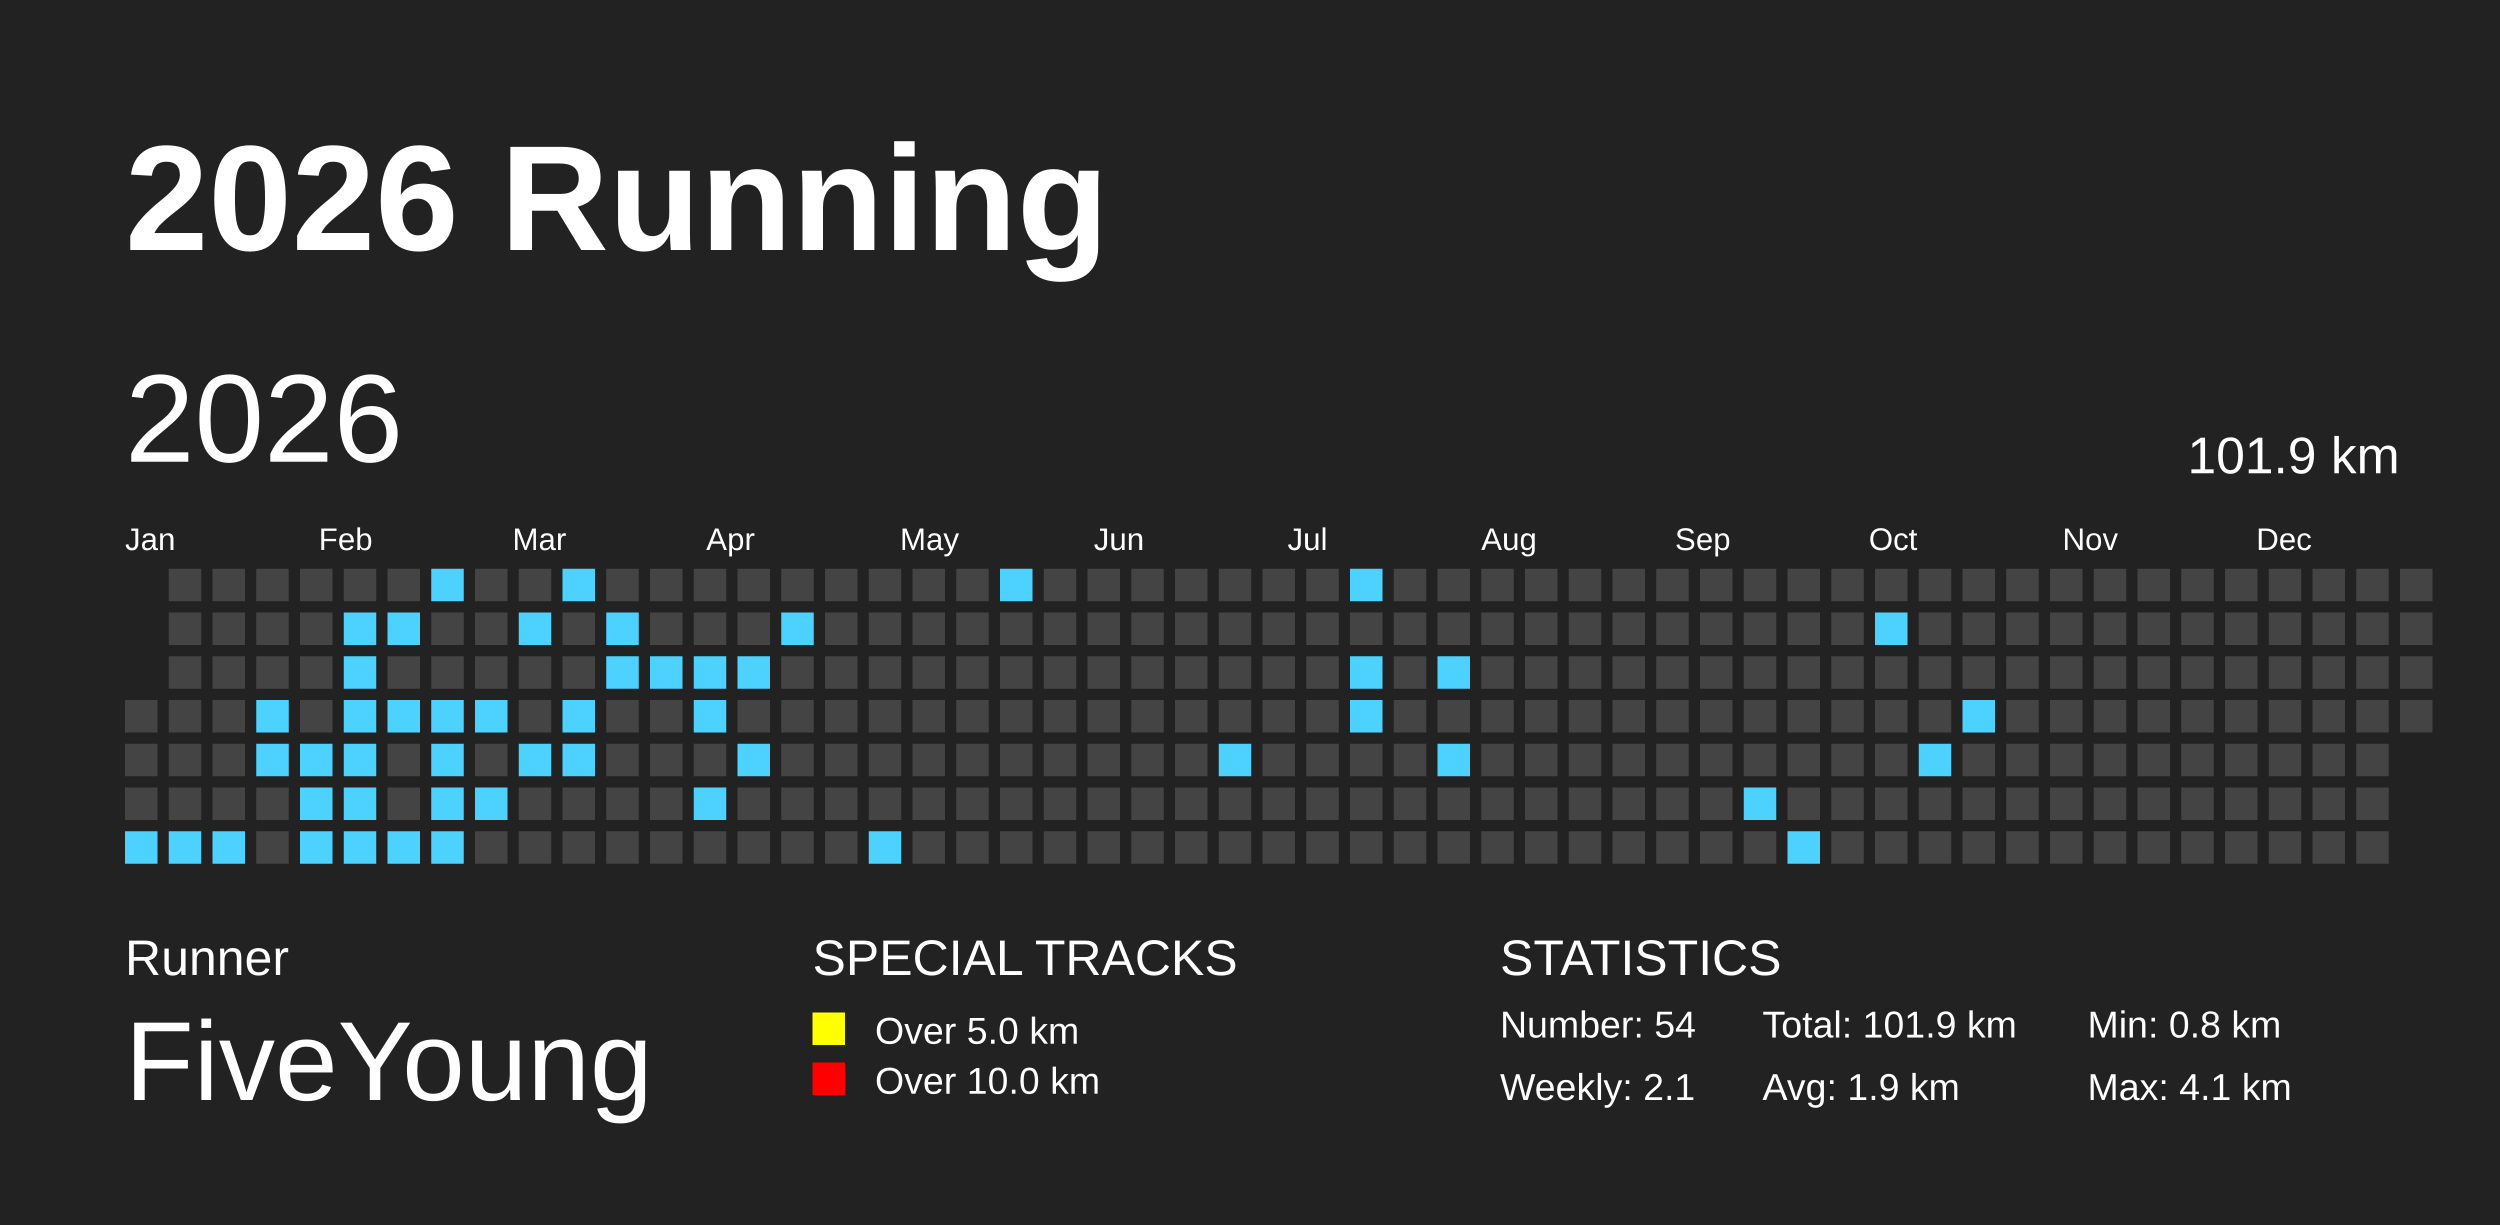
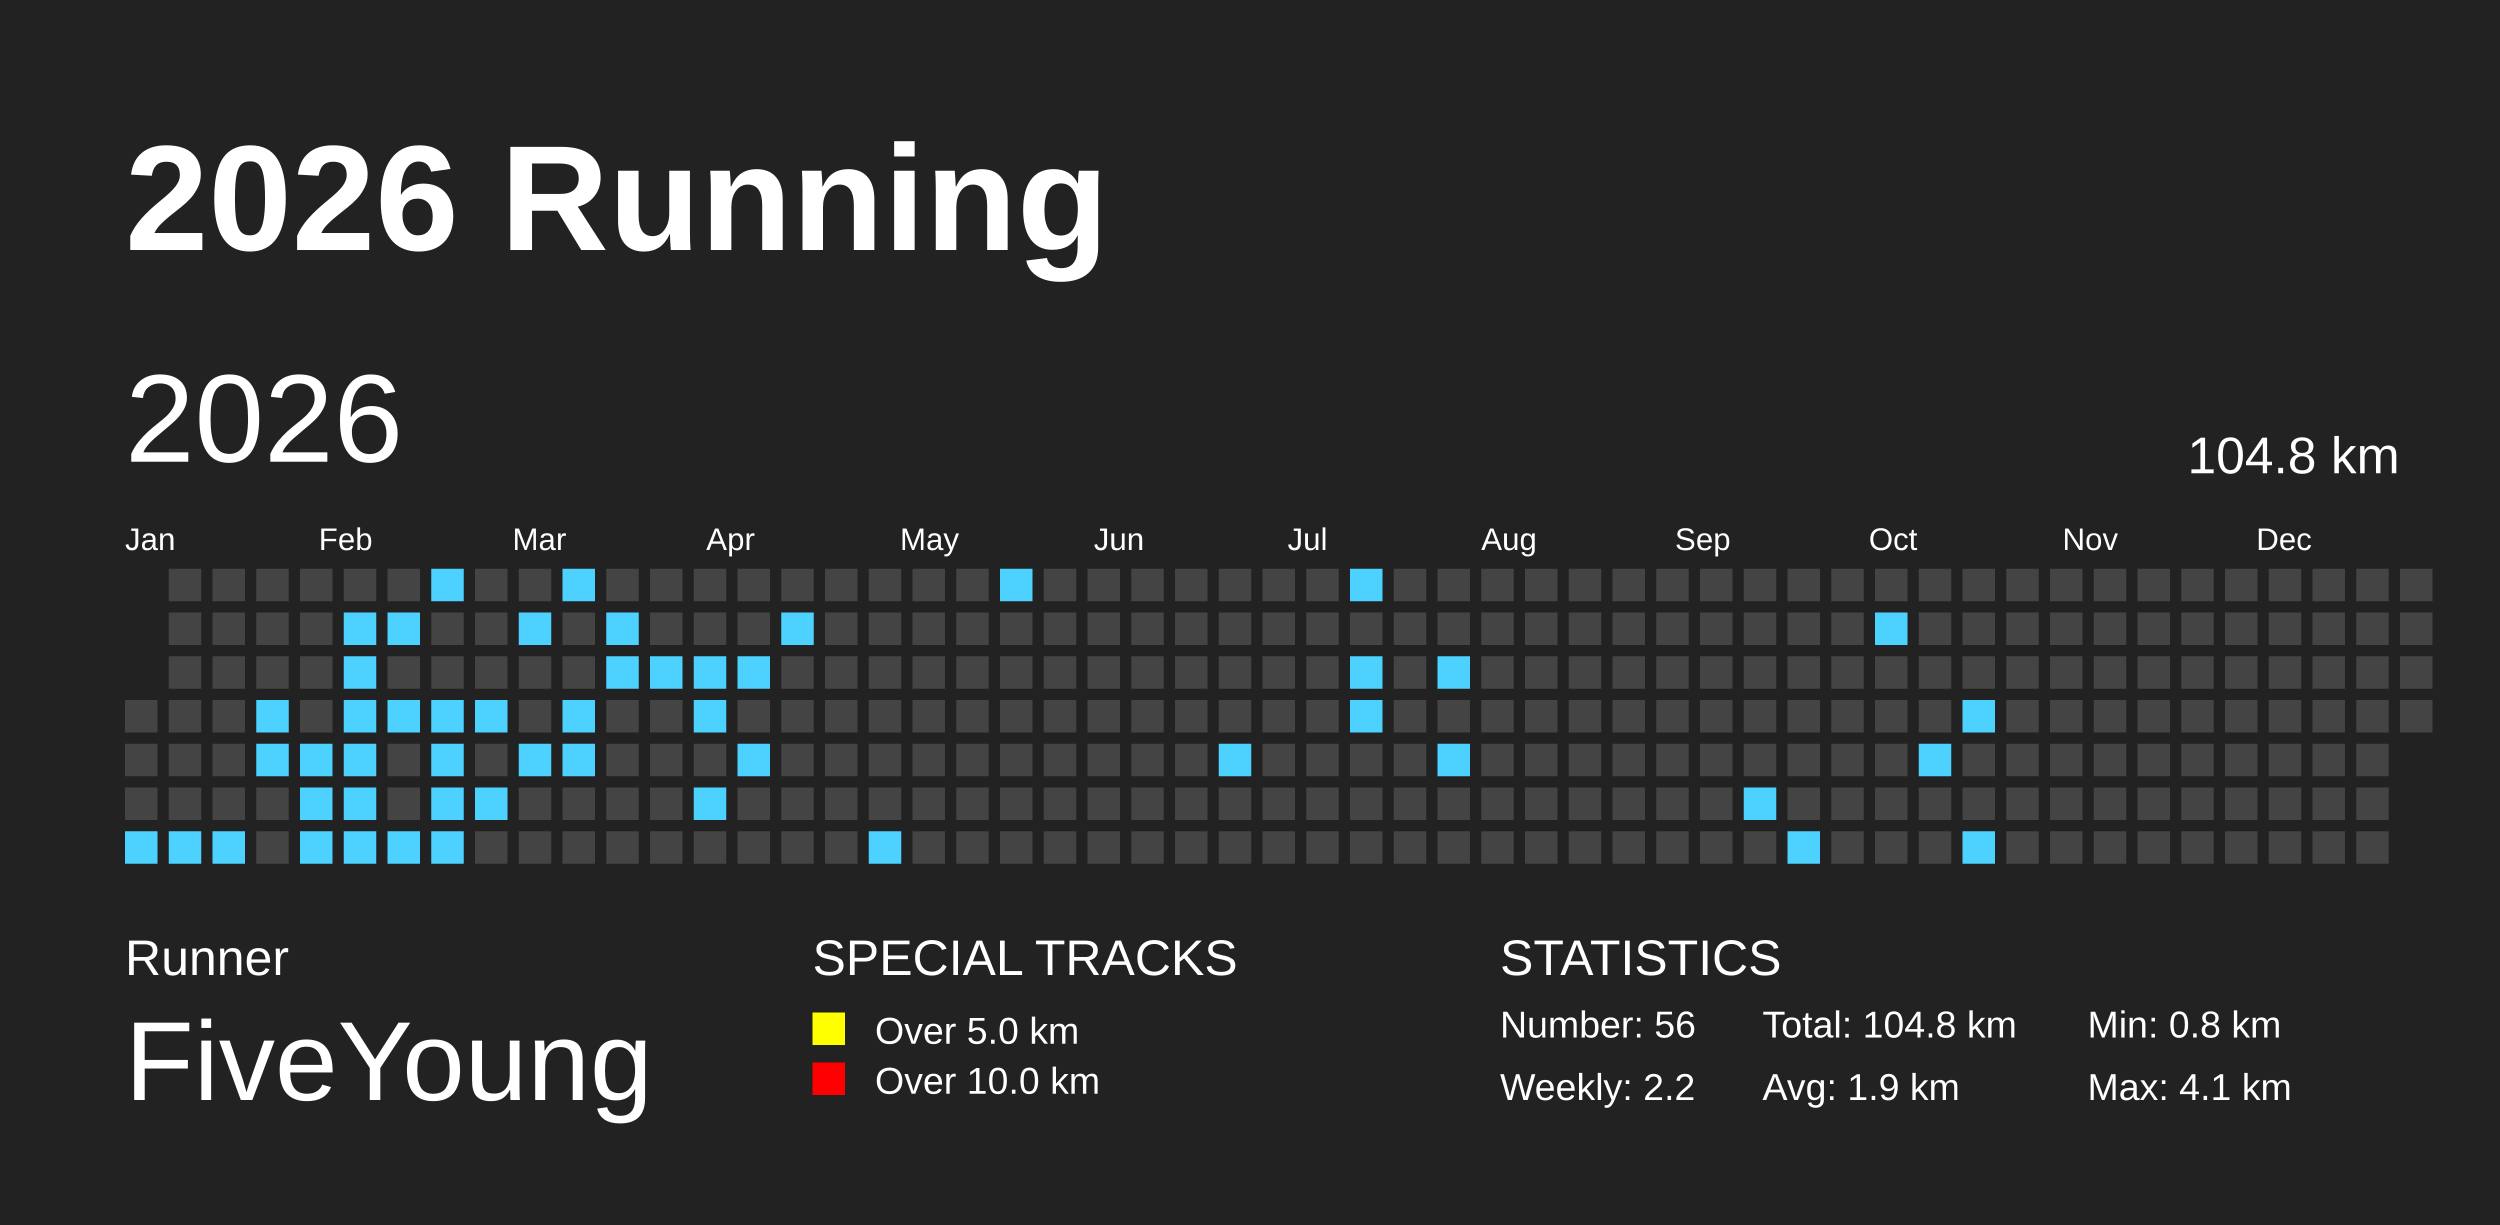
<svg xmlns="http://www.w3.org/2000/svg" baseProfile="full" height="98mm" version="1.1" viewBox="0,0,200,98" width="200mm">
  <defs />
  <rect fill="#222222" height="98" width="200" x="0" y="0" />
  <text fill="#FFFFFF" style="font-size:12px; font-family:Arial; font-weight:bold;" x="10" y="20">2026 Running</text>
  <text fill="#FFFFFF" style="font-size:4px; font-family:Arial" x="10" y="78">Runner</text>
  <text fill="#FFFFFF" style="font-size:9px; font-family:Arial" x="10" y="88">FiveYoung</text>
  <text fill="#FFFFFF" style="font-size:4px; font-family:Arial" x="65" y="78">SPECIAL TRACKS</text>
  <rect fill="yellow" height="2.6" width="2.6" x="65" y="81" />
  <text fill="#FFFFFF" style="font-size:3px; font-family:Arial" x="70" y="83.5">Over 5.0 km</text>
  <rect fill="red" height="2.6" width="2.6" x="65" y="85" />
  <text fill="#FFFFFF" style="font-size:3px; font-family:Arial" x="70" y="87.5">Over 10.0 km</text>
  <text fill="#FFFFFF" style="font-size:4px; font-family:Arial" x="120" y="78">STATISTICS</text>
-   <text fill="#FFFFFF" style="font-size:3px; font-family:Arial" x="120" y="83">Number: 54</text>
-   <text fill="#FFFFFF" style="font-size:3px; font-family:Arial" x="120" y="88">Weekly: 2.1</text>
-   <text fill="#FFFFFF" style="font-size:3px; font-family:Arial" x="141" y="83">Total: 101.9 km</text>
+   <text fill="#FFFFFF" style="font-size:3px; font-family:Arial" x="120" y="83">Number: 56</text>
+   <text fill="#FFFFFF" style="font-size:3px; font-family:Arial" x="120" y="88">Weekly: 2.2</text>
+   <text fill="#FFFFFF" style="font-size:3px; font-family:Arial" x="141" y="83">Total: 104.8 km</text>
  <text fill="#FFFFFF" style="font-size:3px; font-family:Arial" x="141" y="88">Avg: 1.9 km</text>
  <text fill="#FFFFFF" style="font-size:3px; font-family:Arial" x="167" y="83">Min: 0.8 km</text>
  <text fill="#FFFFFF" style="font-size:3px; font-family:Arial" x="167" y="88">Max: 4.1 km</text>
  <text dominant-baseline="hanging" fill="#FFFFFF" style="font-size:10.0px; font-family:Arial;" x="10" y="30">2026</text>
-   <text dominant-baseline="hanging" fill="#FFFFFF" style="font-size:4.125px; font-family:Arial;" x="175" y="35">101.9 km</text>
+   <text dominant-baseline="hanging" fill="#FFFFFF" style="font-size:4.125px; font-family:Arial;" x="175" y="35">104.8 km</text>
  <text fill="#FFFFFF" style="font-size:2.5px; font-family:Arial" x="10.0" y="44">Jan</text>
  <text fill="#FFFFFF" style="font-size:2.5px; font-family:Arial" x="25.5" y="44">Feb</text>
  <text fill="#FFFFFF" style="font-size:2.5px; font-family:Arial" x="41.0" y="44">Mar</text>
  <text fill="#FFFFFF" style="font-size:2.5px; font-family:Arial" x="56.5" y="44">Apr</text>
  <text fill="#FFFFFF" style="font-size:2.5px; font-family:Arial" x="72.0" y="44">May</text>
  <text fill="#FFFFFF" style="font-size:2.5px; font-family:Arial" x="87.5" y="44">Jun</text>
  <text fill="#FFFFFF" style="font-size:2.5px; font-family:Arial" x="103.0" y="44">Jul</text>
  <text fill="#FFFFFF" style="font-size:2.5px; font-family:Arial" x="118.5" y="44">Aug</text>
  <text fill="#FFFFFF" style="font-size:2.5px; font-family:Arial" x="134.0" y="44">Sep</text>
  <text fill="#FFFFFF" style="font-size:2.5px; font-family:Arial" x="149.5" y="44">Oct</text>
  <text fill="#FFFFFF" style="font-size:2.5px; font-family:Arial" x="165.0" y="44">Nov</text>
  <text fill="#FFFFFF" style="font-size:2.5px; font-family:Arial" x="180.5" y="44">Dec</text>
  <rect fill="#444444" height="2.6" width="2.6" x="10.0" y="56.0" />
  <rect fill="#444444" height="2.6" width="2.6" x="10.0" y="59.5" />
  <rect fill="#444444" height="2.6" width="2.6" x="10.0" y="63.0" />
  <rect fill="#4DD2FF" height="2.6" width="2.6" x="10.0" y="66.5" />
  <rect fill="#444444" height="2.6" width="2.6" x="13.5" y="45.5" />
  <rect fill="#444444" height="2.6" width="2.6" x="13.5" y="49.0" />
  <rect fill="#444444" height="2.6" width="2.6" x="13.5" y="52.5" />
  <rect fill="#444444" height="2.6" width="2.6" x="13.5" y="56.0" />
  <rect fill="#444444" height="2.6" width="2.6" x="13.5" y="59.5" />
  <rect fill="#444444" height="2.6" width="2.6" x="13.5" y="63.0" />
  <rect fill="#4DD2FF" height="2.6" width="2.6" x="13.5" y="66.5" />
  <rect fill="#444444" height="2.6" width="2.6" x="17.0" y="45.5" />
  <rect fill="#444444" height="2.6" width="2.6" x="17.0" y="49.0" />
  <rect fill="#444444" height="2.6" width="2.6" x="17.0" y="52.5" />
  <rect fill="#444444" height="2.6" width="2.6" x="17.0" y="56.0" />
  <rect fill="#444444" height="2.6" width="2.6" x="17.0" y="59.5" />
  <rect fill="#444444" height="2.6" width="2.6" x="17.0" y="63.0" />
  <rect fill="#4DD2FF" height="2.6" width="2.6" x="17.0" y="66.5" />
  <rect fill="#444444" height="2.6" width="2.6" x="20.5" y="45.5" />
  <rect fill="#444444" height="2.6" width="2.6" x="20.5" y="49.0" />
  <rect fill="#444444" height="2.6" width="2.6" x="20.5" y="52.5" />
  <rect fill="#4DD2FF" height="2.6" width="2.6" x="20.5" y="56.0" />
  <rect fill="#4DD2FF" height="2.6" width="2.6" x="20.5" y="59.5" />
  <rect fill="#444444" height="2.6" width="2.6" x="20.5" y="63.0" />
  <rect fill="#444444" height="2.6" width="2.6" x="20.5" y="66.5" />
  <rect fill="#444444" height="2.6" width="2.6" x="24.0" y="45.5" />
  <rect fill="#444444" height="2.6" width="2.6" x="24.0" y="49.0" />
  <rect fill="#444444" height="2.6" width="2.6" x="24.0" y="52.5" />
  <rect fill="#444444" height="2.6" width="2.6" x="24.0" y="56.0" />
  <rect fill="#4DD2FF" height="2.6" width="2.6" x="24.0" y="59.5" />
  <rect fill="#4DD2FF" height="2.6" width="2.6" x="24.0" y="63.0" />
  <rect fill="#4DD2FF" height="2.6" width="2.6" x="24.0" y="66.5" />
  <rect fill="#444444" height="2.6" width="2.6" x="27.5" y="45.5" />
  <rect fill="#4DD2FF" height="2.6" width="2.6" x="27.5" y="49.0" />
  <rect fill="#4DD2FF" height="2.6" width="2.6" x="27.5" y="52.5" />
  <rect fill="#4DD2FF" height="2.6" width="2.6" x="27.5" y="56.0" />
  <rect fill="#4DD2FF" height="2.6" width="2.6" x="27.5" y="59.5" />
  <rect fill="#4DD2FF" height="2.6" width="2.6" x="27.5" y="63.0" />
  <rect fill="#4DD2FF" height="2.6" width="2.6" x="27.5" y="66.5" />
  <rect fill="#444444" height="2.6" width="2.6" x="31.0" y="45.5" />
  <rect fill="#4DD2FF" height="2.6" width="2.6" x="31.0" y="49.0" />
  <rect fill="#444444" height="2.6" width="2.6" x="31.0" y="52.5" />
  <rect fill="#4DD2FF" height="2.6" width="2.6" x="31.0" y="56.0" />
  <rect fill="#444444" height="2.6" width="2.6" x="31.0" y="59.5" />
  <rect fill="#444444" height="2.6" width="2.6" x="31.0" y="63.0" />
  <rect fill="#4DD2FF" height="2.6" width="2.6" x="31.0" y="66.5" />
  <rect fill="#4DD2FF" height="2.6" width="2.6" x="34.5" y="45.5" />
  <rect fill="#444444" height="2.6" width="2.6" x="34.5" y="49.0" />
  <rect fill="#444444" height="2.6" width="2.6" x="34.5" y="52.5" />
  <rect fill="#4DD2FF" height="2.6" width="2.6" x="34.5" y="56.0" />
  <rect fill="#4DD2FF" height="2.6" width="2.6" x="34.5" y="59.5" />
  <rect fill="#4DD2FF" height="2.6" width="2.6" x="34.5" y="63.0" />
  <rect fill="#4DD2FF" height="2.6" width="2.6" x="34.5" y="66.5" />
  <rect fill="#444444" height="2.6" width="2.6" x="38.0" y="45.5" />
  <rect fill="#444444" height="2.6" width="2.6" x="38.0" y="49.0" />
  <rect fill="#444444" height="2.6" width="2.6" x="38.0" y="52.5" />
  <rect fill="#4DD2FF" height="2.6" width="2.6" x="38.0" y="56.0" />
  <rect fill="#444444" height="2.6" width="2.6" x="38.0" y="59.5" />
  <rect fill="#4DD2FF" height="2.6" width="2.6" x="38.0" y="63.0" />
  <rect fill="#444444" height="2.6" width="2.6" x="38.0" y="66.5" />
  <rect fill="#444444" height="2.6" width="2.6" x="41.5" y="45.5" />
  <rect fill="#4DD2FF" height="2.6" width="2.6" x="41.5" y="49.0" />
  <rect fill="#444444" height="2.6" width="2.6" x="41.5" y="52.5" />
  <rect fill="#444444" height="2.6" width="2.6" x="41.5" y="56.0" />
  <rect fill="#4DD2FF" height="2.6" width="2.6" x="41.5" y="59.5" />
  <rect fill="#444444" height="2.6" width="2.6" x="41.5" y="63.0" />
  <rect fill="#444444" height="2.6" width="2.6" x="41.5" y="66.5" />
  <rect fill="#4DD2FF" height="2.6" width="2.6" x="45.0" y="45.5" />
  <rect fill="#444444" height="2.6" width="2.6" x="45.0" y="49.0" />
  <rect fill="#444444" height="2.6" width="2.6" x="45.0" y="52.5" />
  <rect fill="#4DD2FF" height="2.6" width="2.6" x="45.0" y="56.0" />
  <rect fill="#4DD2FF" height="2.6" width="2.6" x="45.0" y="59.5" />
  <rect fill="#444444" height="2.6" width="2.6" x="45.0" y="63.0" />
  <rect fill="#444444" height="2.6" width="2.6" x="45.0" y="66.5" />
  <rect fill="#444444" height="2.6" width="2.6" x="48.5" y="45.5" />
  <rect fill="#4DD2FF" height="2.6" width="2.6" x="48.5" y="49.0" />
  <rect fill="#4DD2FF" height="2.6" width="2.6" x="48.5" y="52.5" />
  <rect fill="#444444" height="2.6" width="2.6" x="48.5" y="56.0" />
  <rect fill="#444444" height="2.6" width="2.6" x="48.5" y="59.5" />
  <rect fill="#444444" height="2.6" width="2.6" x="48.5" y="63.0" />
  <rect fill="#444444" height="2.6" width="2.6" x="48.5" y="66.5" />
  <rect fill="#444444" height="2.6" width="2.6" x="52.0" y="45.5" />
  <rect fill="#444444" height="2.6" width="2.6" x="52.0" y="49.0" />
  <rect fill="#4DD2FF" height="2.6" width="2.6" x="52.0" y="52.5" />
  <rect fill="#444444" height="2.6" width="2.6" x="52.0" y="56.0" />
  <rect fill="#444444" height="2.6" width="2.6" x="52.0" y="59.5" />
  <rect fill="#444444" height="2.6" width="2.6" x="52.0" y="63.0" />
  <rect fill="#444444" height="2.6" width="2.6" x="52.0" y="66.5" />
  <rect fill="#444444" height="2.6" width="2.6" x="55.5" y="45.5" />
  <rect fill="#444444" height="2.6" width="2.6" x="55.5" y="49.0" />
  <rect fill="#4DD2FF" height="2.6" width="2.6" x="55.5" y="52.5" />
  <rect fill="#4DD2FF" height="2.6" width="2.6" x="55.5" y="56.0" />
  <rect fill="#444444" height="2.6" width="2.6" x="55.5" y="59.5" />
  <rect fill="#4DD2FF" height="2.6" width="2.6" x="55.5" y="63.0" />
  <rect fill="#444444" height="2.6" width="2.6" x="55.5" y="66.5" />
  <rect fill="#444444" height="2.6" width="2.6" x="59.0" y="45.5" />
  <rect fill="#444444" height="2.6" width="2.6" x="59.0" y="49.0" />
  <rect fill="#4DD2FF" height="2.6" width="2.6" x="59.0" y="52.5" />
  <rect fill="#444444" height="2.6" width="2.6" x="59.0" y="56.0" />
  <rect fill="#4DD2FF" height="2.6" width="2.6" x="59.0" y="59.5" />
  <rect fill="#444444" height="2.6" width="2.6" x="59.0" y="63.0" />
  <rect fill="#444444" height="2.6" width="2.6" x="59.0" y="66.5" />
  <rect fill="#444444" height="2.6" width="2.6" x="62.5" y="45.5" />
  <rect fill="#4DD2FF" height="2.6" width="2.6" x="62.5" y="49.0" />
  <rect fill="#444444" height="2.6" width="2.6" x="62.5" y="52.5" />
  <rect fill="#444444" height="2.6" width="2.6" x="62.5" y="56.0" />
  <rect fill="#444444" height="2.6" width="2.6" x="62.5" y="59.5" />
  <rect fill="#444444" height="2.6" width="2.6" x="62.5" y="63.0" />
  <rect fill="#444444" height="2.6" width="2.6" x="62.5" y="66.5" />
  <rect fill="#444444" height="2.6" width="2.6" x="66.0" y="45.5" />
  <rect fill="#444444" height="2.6" width="2.6" x="66.0" y="49.0" />
  <rect fill="#444444" height="2.6" width="2.6" x="66.0" y="52.5" />
  <rect fill="#444444" height="2.6" width="2.6" x="66.0" y="56.0" />
  <rect fill="#444444" height="2.6" width="2.6" x="66.0" y="59.5" />
  <rect fill="#444444" height="2.6" width="2.6" x="66.0" y="63.0" />
  <rect fill="#444444" height="2.6" width="2.6" x="66.0" y="66.5" />
  <rect fill="#444444" height="2.6" width="2.6" x="69.5" y="45.5" />
  <rect fill="#444444" height="2.6" width="2.6" x="69.5" y="49.0" />
  <rect fill="#444444" height="2.6" width="2.6" x="69.5" y="52.5" />
  <rect fill="#444444" height="2.6" width="2.6" x="69.5" y="56.0" />
  <rect fill="#444444" height="2.6" width="2.6" x="69.5" y="59.5" />
  <rect fill="#444444" height="2.6" width="2.6" x="69.5" y="63.0" />
  <rect fill="#4DD2FF" height="2.6" width="2.6" x="69.5" y="66.5" />
  <rect fill="#444444" height="2.6" width="2.6" x="73.0" y="45.5" />
  <rect fill="#444444" height="2.6" width="2.6" x="73.0" y="49.0" />
  <rect fill="#444444" height="2.6" width="2.6" x="73.0" y="52.5" />
  <rect fill="#444444" height="2.6" width="2.6" x="73.0" y="56.0" />
  <rect fill="#444444" height="2.6" width="2.6" x="73.0" y="59.5" />
  <rect fill="#444444" height="2.6" width="2.6" x="73.0" y="63.0" />
  <rect fill="#444444" height="2.6" width="2.6" x="73.0" y="66.5" />
  <rect fill="#444444" height="2.6" width="2.6" x="76.5" y="45.5" />
  <rect fill="#444444" height="2.6" width="2.6" x="76.5" y="49.0" />
  <rect fill="#444444" height="2.6" width="2.6" x="76.5" y="52.5" />
  <rect fill="#444444" height="2.6" width="2.6" x="76.5" y="56.0" />
  <rect fill="#444444" height="2.6" width="2.6" x="76.5" y="59.5" />
  <rect fill="#444444" height="2.6" width="2.6" x="76.5" y="63.0" />
  <rect fill="#444444" height="2.6" width="2.6" x="76.5" y="66.5" />
  <rect fill="#4DD2FF" height="2.6" width="2.6" x="80.0" y="45.5" />
  <rect fill="#444444" height="2.6" width="2.6" x="80.0" y="49.0" />
  <rect fill="#444444" height="2.6" width="2.6" x="80.0" y="52.5" />
  <rect fill="#444444" height="2.6" width="2.6" x="80.0" y="56.0" />
  <rect fill="#444444" height="2.6" width="2.6" x="80.0" y="59.5" />
  <rect fill="#444444" height="2.6" width="2.6" x="80.0" y="63.0" />
  <rect fill="#444444" height="2.6" width="2.6" x="80.0" y="66.5" />
  <rect fill="#444444" height="2.6" width="2.6" x="83.5" y="45.5" />
  <rect fill="#444444" height="2.6" width="2.6" x="83.5" y="49.0" />
  <rect fill="#444444" height="2.6" width="2.6" x="83.5" y="52.5" />
  <rect fill="#444444" height="2.6" width="2.6" x="83.5" y="56.0" />
  <rect fill="#444444" height="2.6" width="2.6" x="83.5" y="59.5" />
  <rect fill="#444444" height="2.6" width="2.6" x="83.5" y="63.0" />
  <rect fill="#444444" height="2.6" width="2.6" x="83.5" y="66.5" />
  <rect fill="#444444" height="2.6" width="2.6" x="87.0" y="45.5" />
  <rect fill="#444444" height="2.6" width="2.6" x="87.0" y="49.0" />
  <rect fill="#444444" height="2.6" width="2.6" x="87.0" y="52.5" />
  <rect fill="#444444" height="2.6" width="2.6" x="87.0" y="56.0" />
  <rect fill="#444444" height="2.6" width="2.6" x="87.0" y="59.5" />
  <rect fill="#444444" height="2.6" width="2.6" x="87.0" y="63.0" />
  <rect fill="#444444" height="2.6" width="2.6" x="87.0" y="66.5" />
  <rect fill="#444444" height="2.6" width="2.6" x="90.5" y="45.5" />
  <rect fill="#444444" height="2.6" width="2.6" x="90.5" y="49.0" />
  <rect fill="#444444" height="2.6" width="2.6" x="90.5" y="52.5" />
  <rect fill="#444444" height="2.6" width="2.6" x="90.5" y="56.0" />
  <rect fill="#444444" height="2.6" width="2.6" x="90.5" y="59.5" />
  <rect fill="#444444" height="2.6" width="2.6" x="90.5" y="63.0" />
  <rect fill="#444444" height="2.6" width="2.6" x="90.5" y="66.5" />
  <rect fill="#444444" height="2.6" width="2.6" x="94.0" y="45.5" />
  <rect fill="#444444" height="2.6" width="2.6" x="94.0" y="49.0" />
  <rect fill="#444444" height="2.6" width="2.6" x="94.0" y="52.5" />
  <rect fill="#444444" height="2.6" width="2.6" x="94.0" y="56.0" />
  <rect fill="#444444" height="2.6" width="2.6" x="94.0" y="59.5" />
  <rect fill="#444444" height="2.6" width="2.6" x="94.0" y="63.0" />
  <rect fill="#444444" height="2.6" width="2.6" x="94.0" y="66.5" />
  <rect fill="#444444" height="2.6" width="2.6" x="97.5" y="45.5" />
  <rect fill="#444444" height="2.6" width="2.6" x="97.5" y="49.0" />
  <rect fill="#444444" height="2.6" width="2.6" x="97.5" y="52.5" />
  <rect fill="#444444" height="2.6" width="2.6" x="97.5" y="56.0" />
  <rect fill="#4DD2FF" height="2.6" width="2.6" x="97.5" y="59.5" />
  <rect fill="#444444" height="2.6" width="2.6" x="97.5" y="63.0" />
  <rect fill="#444444" height="2.6" width="2.6" x="97.5" y="66.5" />
  <rect fill="#444444" height="2.6" width="2.6" x="101.0" y="45.5" />
  <rect fill="#444444" height="2.6" width="2.6" x="101.0" y="49.0" />
  <rect fill="#444444" height="2.6" width="2.6" x="101.0" y="52.5" />
  <rect fill="#444444" height="2.6" width="2.6" x="101.0" y="56.0" />
  <rect fill="#444444" height="2.6" width="2.6" x="101.0" y="59.5" />
  <rect fill="#444444" height="2.6" width="2.6" x="101.0" y="63.0" />
  <rect fill="#444444" height="2.6" width="2.6" x="101.0" y="66.5" />
  <rect fill="#444444" height="2.6" width="2.6" x="104.5" y="45.5" />
  <rect fill="#444444" height="2.6" width="2.6" x="104.5" y="49.0" />
  <rect fill="#444444" height="2.6" width="2.6" x="104.5" y="52.5" />
  <rect fill="#444444" height="2.6" width="2.6" x="104.5" y="56.0" />
  <rect fill="#444444" height="2.6" width="2.6" x="104.5" y="59.5" />
  <rect fill="#444444" height="2.6" width="2.6" x="104.5" y="63.0" />
  <rect fill="#444444" height="2.6" width="2.6" x="104.5" y="66.5" />
  <rect fill="#4DD2FF" height="2.6" width="2.6" x="108.0" y="45.5" />
  <rect fill="#444444" height="2.6" width="2.6" x="108.0" y="49.0" />
  <rect fill="#4DD2FF" height="2.6" width="2.6" x="108.0" y="52.5" />
  <rect fill="#4DD2FF" height="2.6" width="2.6" x="108.0" y="56.0" />
  <rect fill="#444444" height="2.6" width="2.6" x="108.0" y="59.5" />
  <rect fill="#444444" height="2.6" width="2.6" x="108.0" y="63.0" />
  <rect fill="#444444" height="2.6" width="2.6" x="108.0" y="66.5" />
  <rect fill="#444444" height="2.6" width="2.6" x="111.5" y="45.5" />
  <rect fill="#444444" height="2.6" width="2.6" x="111.5" y="49.0" />
  <rect fill="#444444" height="2.6" width="2.6" x="111.5" y="52.5" />
  <rect fill="#444444" height="2.6" width="2.6" x="111.5" y="56.0" />
  <rect fill="#444444" height="2.6" width="2.6" x="111.5" y="59.5" />
  <rect fill="#444444" height="2.6" width="2.6" x="111.5" y="63.0" />
  <rect fill="#444444" height="2.6" width="2.6" x="111.5" y="66.5" />
  <rect fill="#444444" height="2.6" width="2.6" x="115.0" y="45.5" />
  <rect fill="#444444" height="2.6" width="2.6" x="115.0" y="49.0" />
  <rect fill="#4DD2FF" height="2.6" width="2.6" x="115.0" y="52.5" />
  <rect fill="#444444" height="2.6" width="2.6" x="115.0" y="56.0" />
  <rect fill="#4DD2FF" height="2.6" width="2.6" x="115.0" y="59.5" />
  <rect fill="#444444" height="2.6" width="2.6" x="115.0" y="63.0" />
  <rect fill="#444444" height="2.6" width="2.6" x="115.0" y="66.5" />
  <rect fill="#444444" height="2.6" width="2.6" x="118.5" y="45.5" />
  <rect fill="#444444" height="2.6" width="2.6" x="118.5" y="49.0" />
  <rect fill="#444444" height="2.6" width="2.6" x="118.5" y="52.5" />
  <rect fill="#444444" height="2.6" width="2.6" x="118.5" y="56.0" />
  <rect fill="#444444" height="2.6" width="2.6" x="118.5" y="59.5" />
  <rect fill="#444444" height="2.6" width="2.6" x="118.5" y="63.0" />
  <rect fill="#444444" height="2.6" width="2.6" x="118.5" y="66.5" />
  <rect fill="#444444" height="2.6" width="2.6" x="122.0" y="45.5" />
  <rect fill="#444444" height="2.6" width="2.6" x="122.0" y="49.0" />
  <rect fill="#444444" height="2.6" width="2.6" x="122.0" y="52.5" />
  <rect fill="#444444" height="2.6" width="2.6" x="122.0" y="56.0" />
  <rect fill="#444444" height="2.6" width="2.6" x="122.0" y="59.5" />
  <rect fill="#444444" height="2.6" width="2.6" x="122.0" y="63.0" />
  <rect fill="#444444" height="2.6" width="2.6" x="122.0" y="66.5" />
  <rect fill="#444444" height="2.6" width="2.6" x="125.5" y="45.5" />
  <rect fill="#444444" height="2.6" width="2.6" x="125.5" y="49.0" />
  <rect fill="#444444" height="2.6" width="2.6" x="125.5" y="52.5" />
  <rect fill="#444444" height="2.6" width="2.6" x="125.5" y="56.0" />
  <rect fill="#444444" height="2.6" width="2.6" x="125.5" y="59.5" />
  <rect fill="#444444" height="2.6" width="2.6" x="125.5" y="63.0" />
  <rect fill="#444444" height="2.6" width="2.6" x="125.5" y="66.5" />
  <rect fill="#444444" height="2.6" width="2.6" x="129.0" y="45.5" />
  <rect fill="#444444" height="2.6" width="2.6" x="129.0" y="49.0" />
  <rect fill="#444444" height="2.6" width="2.6" x="129.0" y="52.5" />
  <rect fill="#444444" height="2.6" width="2.6" x="129.0" y="56.0" />
  <rect fill="#444444" height="2.6" width="2.6" x="129.0" y="59.5" />
  <rect fill="#444444" height="2.6" width="2.6" x="129.0" y="63.0" />
  <rect fill="#444444" height="2.6" width="2.6" x="129.0" y="66.5" />
  <rect fill="#444444" height="2.6" width="2.6" x="132.5" y="45.5" />
  <rect fill="#444444" height="2.6" width="2.6" x="132.5" y="49.0" />
  <rect fill="#444444" height="2.6" width="2.6" x="132.5" y="52.5" />
  <rect fill="#444444" height="2.6" width="2.6" x="132.5" y="56.0" />
  <rect fill="#444444" height="2.6" width="2.6" x="132.5" y="59.5" />
  <rect fill="#444444" height="2.6" width="2.6" x="132.5" y="63.0" />
  <rect fill="#444444" height="2.6" width="2.6" x="132.5" y="66.5" />
  <rect fill="#444444" height="2.6" width="2.6" x="136.0" y="45.5" />
  <rect fill="#444444" height="2.6" width="2.6" x="136.0" y="49.0" />
  <rect fill="#444444" height="2.6" width="2.6" x="136.0" y="52.5" />
  <rect fill="#444444" height="2.6" width="2.6" x="136.0" y="56.0" />
  <rect fill="#444444" height="2.6" width="2.6" x="136.0" y="59.5" />
  <rect fill="#444444" height="2.6" width="2.6" x="136.0" y="63.0" />
  <rect fill="#444444" height="2.6" width="2.6" x="136.0" y="66.5" />
  <rect fill="#444444" height="2.6" width="2.6" x="139.5" y="45.5" />
  <rect fill="#444444" height="2.6" width="2.6" x="139.5" y="49.0" />
  <rect fill="#444444" height="2.6" width="2.6" x="139.5" y="52.5" />
  <rect fill="#444444" height="2.6" width="2.6" x="139.5" y="56.0" />
  <rect fill="#444444" height="2.6" width="2.6" x="139.5" y="59.5" />
  <rect fill="#4DD2FF" height="2.6" width="2.6" x="139.5" y="63.0" />
  <rect fill="#444444" height="2.6" width="2.6" x="139.5" y="66.5" />
  <rect fill="#444444" height="2.6" width="2.6" x="143.0" y="45.5" />
  <rect fill="#444444" height="2.6" width="2.6" x="143.0" y="49.0" />
  <rect fill="#444444" height="2.6" width="2.6" x="143.0" y="52.5" />
  <rect fill="#444444" height="2.6" width="2.6" x="143.0" y="56.0" />
  <rect fill="#444444" height="2.6" width="2.6" x="143.0" y="59.5" />
  <rect fill="#444444" height="2.6" width="2.6" x="143.0" y="63.0" />
  <rect fill="#4DD2FF" height="2.6" width="2.6" x="143.0" y="66.5" />
  <rect fill="#444444" height="2.6" width="2.6" x="146.5" y="45.5" />
  <rect fill="#444444" height="2.6" width="2.6" x="146.5" y="49.0" />
  <rect fill="#444444" height="2.6" width="2.6" x="146.5" y="52.5" />
  <rect fill="#444444" height="2.6" width="2.6" x="146.5" y="56.0" />
  <rect fill="#444444" height="2.6" width="2.6" x="146.5" y="59.5" />
  <rect fill="#444444" height="2.6" width="2.6" x="146.5" y="63.0" />
  <rect fill="#444444" height="2.6" width="2.6" x="146.5" y="66.5" />
  <rect fill="#444444" height="2.6" width="2.6" x="150.0" y="45.5" />
  <rect fill="#4DD2FF" height="2.6" width="2.6" x="150.0" y="49.0" />
  <rect fill="#444444" height="2.6" width="2.6" x="150.0" y="52.5" />
  <rect fill="#444444" height="2.6" width="2.6" x="150.0" y="56.0" />
  <rect fill="#444444" height="2.6" width="2.6" x="150.0" y="59.5" />
  <rect fill="#444444" height="2.6" width="2.6" x="150.0" y="63.0" />
  <rect fill="#444444" height="2.6" width="2.6" x="150.0" y="66.5" />
  <rect fill="#444444" height="2.6" width="2.6" x="153.5" y="45.5" />
  <rect fill="#444444" height="2.6" width="2.6" x="153.5" y="49.0" />
  <rect fill="#444444" height="2.6" width="2.6" x="153.5" y="52.5" />
  <rect fill="#444444" height="2.6" width="2.6" x="153.5" y="56.0" />
  <rect fill="#4DD2FF" height="2.6" width="2.6" x="153.5" y="59.5" />
  <rect fill="#444444" height="2.6" width="2.6" x="153.5" y="63.0" />
  <rect fill="#444444" height="2.6" width="2.6" x="153.5" y="66.5" />
  <rect fill="#444444" height="2.6" width="2.6" x="157.0" y="45.5" />
  <rect fill="#444444" height="2.6" width="2.6" x="157.0" y="49.0" />
  <rect fill="#444444" height="2.6" width="2.6" x="157.0" y="52.5" />
  <rect fill="#4DD2FF" height="2.6" width="2.6" x="157.0" y="56.0" />
  <rect fill="#444444" height="2.6" width="2.6" x="157.0" y="59.5" />
  <rect fill="#444444" height="2.6" width="2.6" x="157.0" y="63.0" />
-   <rect fill="#444444" height="2.6" width="2.6" x="157.0" y="66.5" />
+   <rect fill="#4DD2FF" height="2.6" width="2.6" x="157.0" y="66.5" />
  <rect fill="#444444" height="2.6" width="2.6" x="160.5" y="45.5" />
  <rect fill="#444444" height="2.6" width="2.6" x="160.5" y="49.0" />
  <rect fill="#444444" height="2.6" width="2.6" x="160.5" y="52.5" />
  <rect fill="#444444" height="2.6" width="2.6" x="160.5" y="56.0" />
  <rect fill="#444444" height="2.6" width="2.6" x="160.5" y="59.5" />
  <rect fill="#444444" height="2.6" width="2.6" x="160.5" y="63.0" />
  <rect fill="#444444" height="2.6" width="2.6" x="160.5" y="66.5" />
  <rect fill="#444444" height="2.6" width="2.6" x="164.0" y="45.5" />
  <rect fill="#444444" height="2.6" width="2.6" x="164.0" y="49.0" />
  <rect fill="#444444" height="2.6" width="2.6" x="164.0" y="52.5" />
  <rect fill="#444444" height="2.6" width="2.6" x="164.0" y="56.0" />
  <rect fill="#444444" height="2.6" width="2.6" x="164.0" y="59.5" />
  <rect fill="#444444" height="2.6" width="2.6" x="164.0" y="63.0" />
  <rect fill="#444444" height="2.6" width="2.6" x="164.0" y="66.5" />
  <rect fill="#444444" height="2.6" width="2.6" x="167.5" y="45.5" />
  <rect fill="#444444" height="2.6" width="2.6" x="167.5" y="49.0" />
  <rect fill="#444444" height="2.6" width="2.6" x="167.5" y="52.5" />
  <rect fill="#444444" height="2.6" width="2.6" x="167.5" y="56.0" />
  <rect fill="#444444" height="2.6" width="2.6" x="167.5" y="59.5" />
  <rect fill="#444444" height="2.6" width="2.6" x="167.5" y="63.0" />
  <rect fill="#444444" height="2.6" width="2.6" x="167.5" y="66.5" />
  <rect fill="#444444" height="2.6" width="2.6" x="171.0" y="45.5" />
  <rect fill="#444444" height="2.6" width="2.6" x="171.0" y="49.0" />
  <rect fill="#444444" height="2.6" width="2.6" x="171.0" y="52.5" />
  <rect fill="#444444" height="2.6" width="2.6" x="171.0" y="56.0" />
  <rect fill="#444444" height="2.6" width="2.6" x="171.0" y="59.5" />
  <rect fill="#444444" height="2.6" width="2.6" x="171.0" y="63.0" />
  <rect fill="#444444" height="2.6" width="2.6" x="171.0" y="66.5" />
  <rect fill="#444444" height="2.6" width="2.6" x="174.5" y="45.5" />
  <rect fill="#444444" height="2.6" width="2.6" x="174.5" y="49.0" />
  <rect fill="#444444" height="2.6" width="2.6" x="174.5" y="52.5" />
  <rect fill="#444444" height="2.6" width="2.6" x="174.5" y="56.0" />
  <rect fill="#444444" height="2.6" width="2.6" x="174.5" y="59.5" />
  <rect fill="#444444" height="2.6" width="2.6" x="174.5" y="63.0" />
  <rect fill="#444444" height="2.6" width="2.6" x="174.5" y="66.5" />
  <rect fill="#444444" height="2.6" width="2.6" x="178.0" y="45.5" />
  <rect fill="#444444" height="2.6" width="2.6" x="178.0" y="49.0" />
  <rect fill="#444444" height="2.6" width="2.6" x="178.0" y="52.5" />
  <rect fill="#444444" height="2.6" width="2.6" x="178.0" y="56.0" />
  <rect fill="#444444" height="2.6" width="2.6" x="178.0" y="59.5" />
  <rect fill="#444444" height="2.6" width="2.6" x="178.0" y="63.0" />
  <rect fill="#444444" height="2.6" width="2.6" x="178.0" y="66.5" />
  <rect fill="#444444" height="2.6" width="2.6" x="181.5" y="45.5" />
  <rect fill="#444444" height="2.6" width="2.6" x="181.5" y="49.0" />
  <rect fill="#444444" height="2.6" width="2.6" x="181.5" y="52.5" />
  <rect fill="#444444" height="2.6" width="2.6" x="181.5" y="56.0" />
  <rect fill="#444444" height="2.6" width="2.6" x="181.5" y="59.5" />
  <rect fill="#444444" height="2.6" width="2.6" x="181.5" y="63.0" />
  <rect fill="#444444" height="2.6" width="2.6" x="181.5" y="66.5" />
  <rect fill="#444444" height="2.6" width="2.6" x="185.0" y="45.5" />
  <rect fill="#444444" height="2.6" width="2.6" x="185.0" y="49.0" />
  <rect fill="#444444" height="2.6" width="2.6" x="185.0" y="52.5" />
  <rect fill="#444444" height="2.6" width="2.6" x="185.0" y="56.0" />
  <rect fill="#444444" height="2.6" width="2.6" x="185.0" y="59.5" />
  <rect fill="#444444" height="2.6" width="2.6" x="185.0" y="63.0" />
  <rect fill="#444444" height="2.6" width="2.6" x="185.0" y="66.5" />
  <rect fill="#444444" height="2.6" width="2.6" x="188.5" y="45.5" />
  <rect fill="#444444" height="2.6" width="2.6" x="188.5" y="49.0" />
  <rect fill="#444444" height="2.6" width="2.6" x="188.5" y="52.5" />
  <rect fill="#444444" height="2.6" width="2.6" x="188.5" y="56.0" />
  <rect fill="#444444" height="2.6" width="2.6" x="188.5" y="59.5" />
  <rect fill="#444444" height="2.6" width="2.6" x="188.5" y="63.0" />
  <rect fill="#444444" height="2.6" width="2.6" x="188.5" y="66.5" />
  <rect fill="#444444" height="2.6" width="2.6" x="192.0" y="45.5" />
  <rect fill="#444444" height="2.6" width="2.6" x="192.0" y="49.0" />
  <rect fill="#444444" height="2.6" width="2.6" x="192.0" y="52.5" />
  <rect fill="#444444" height="2.6" width="2.6" x="192.0" y="56.0" />
</svg>
